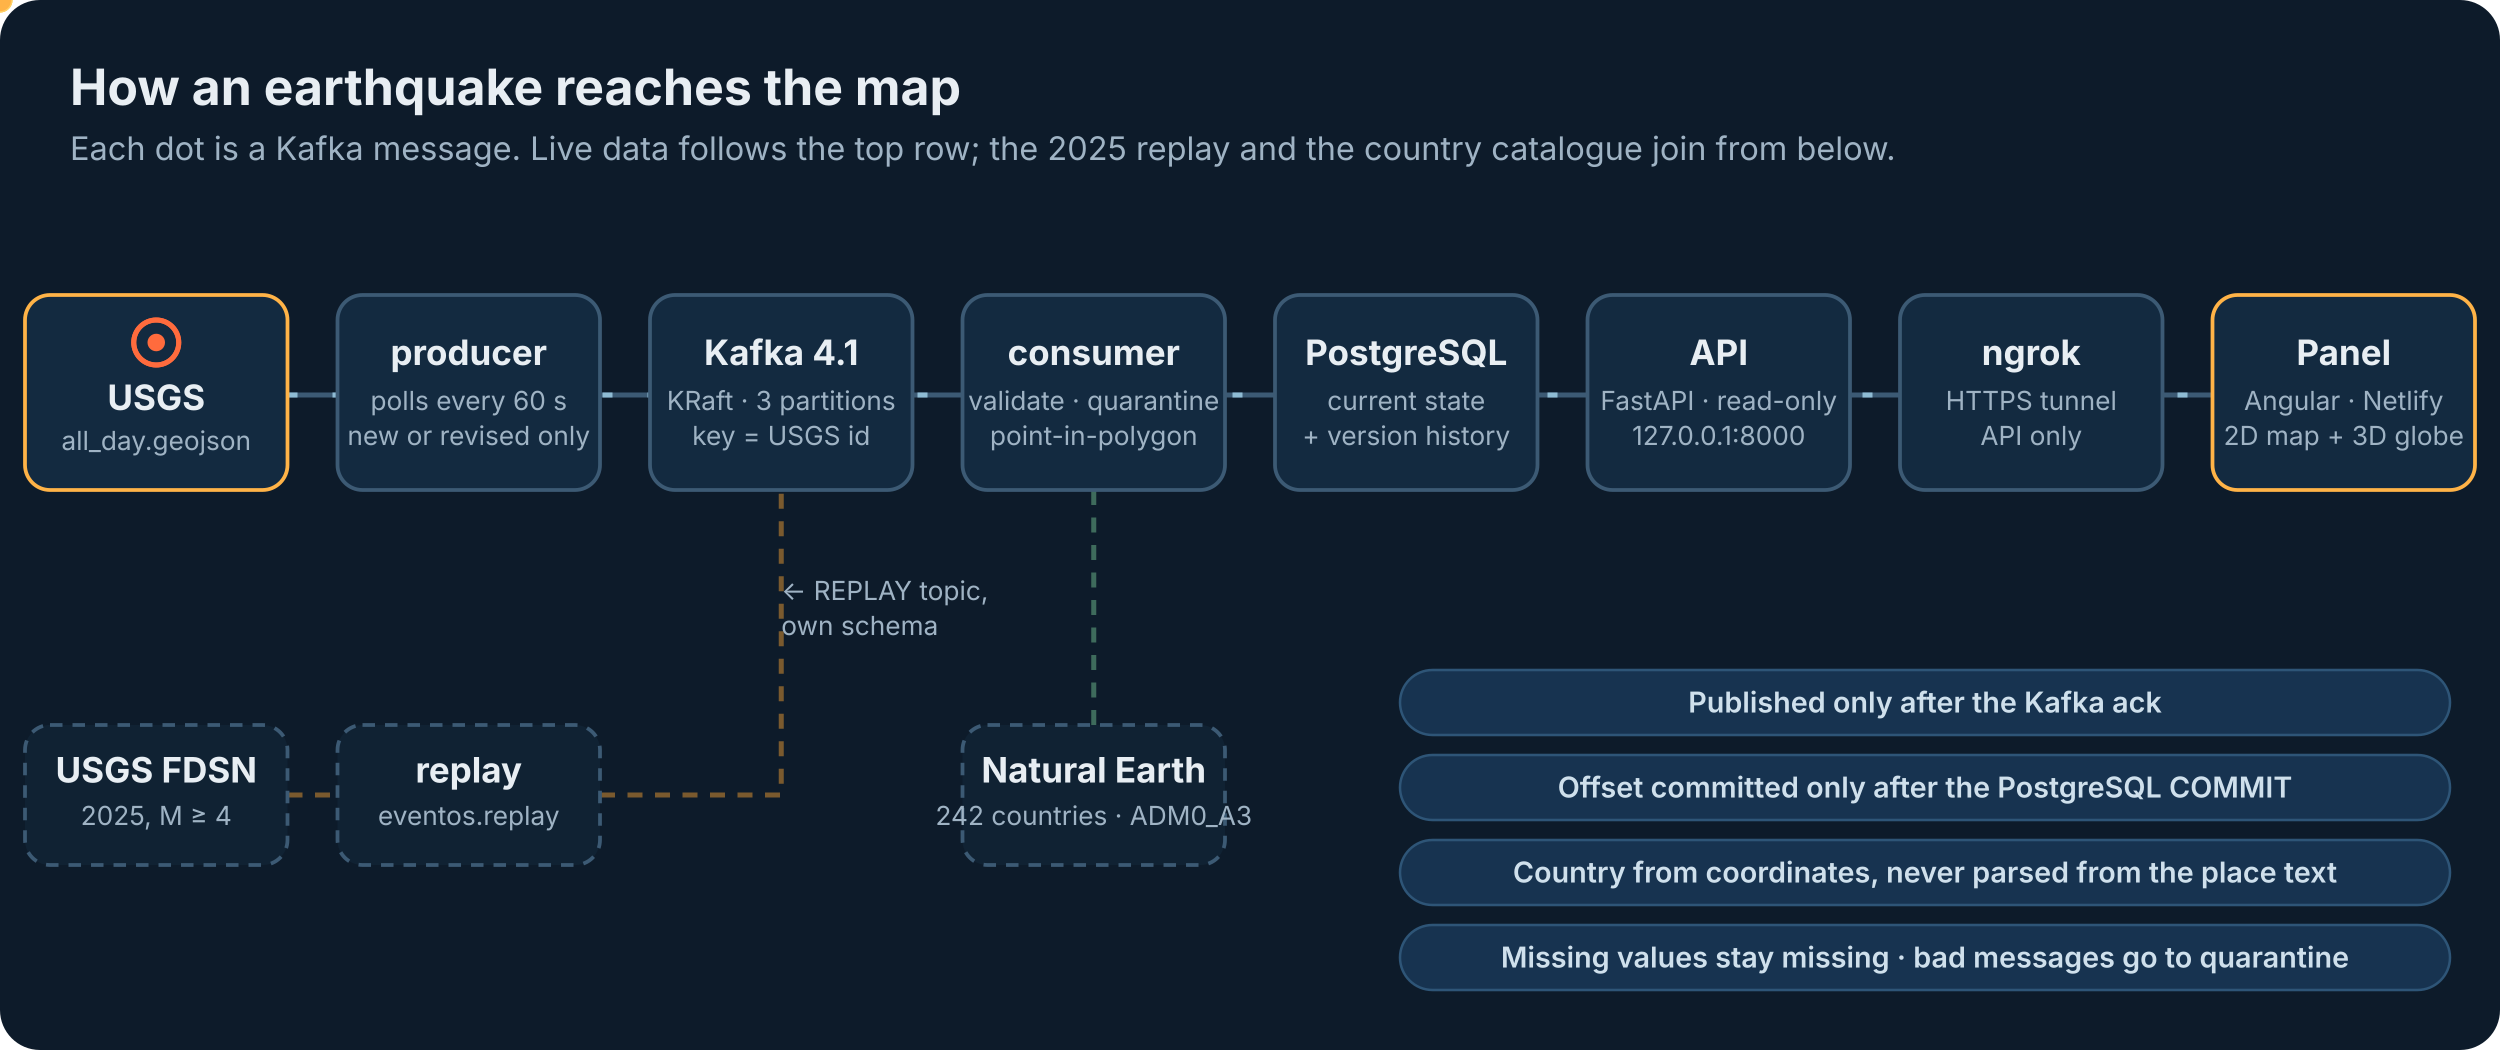
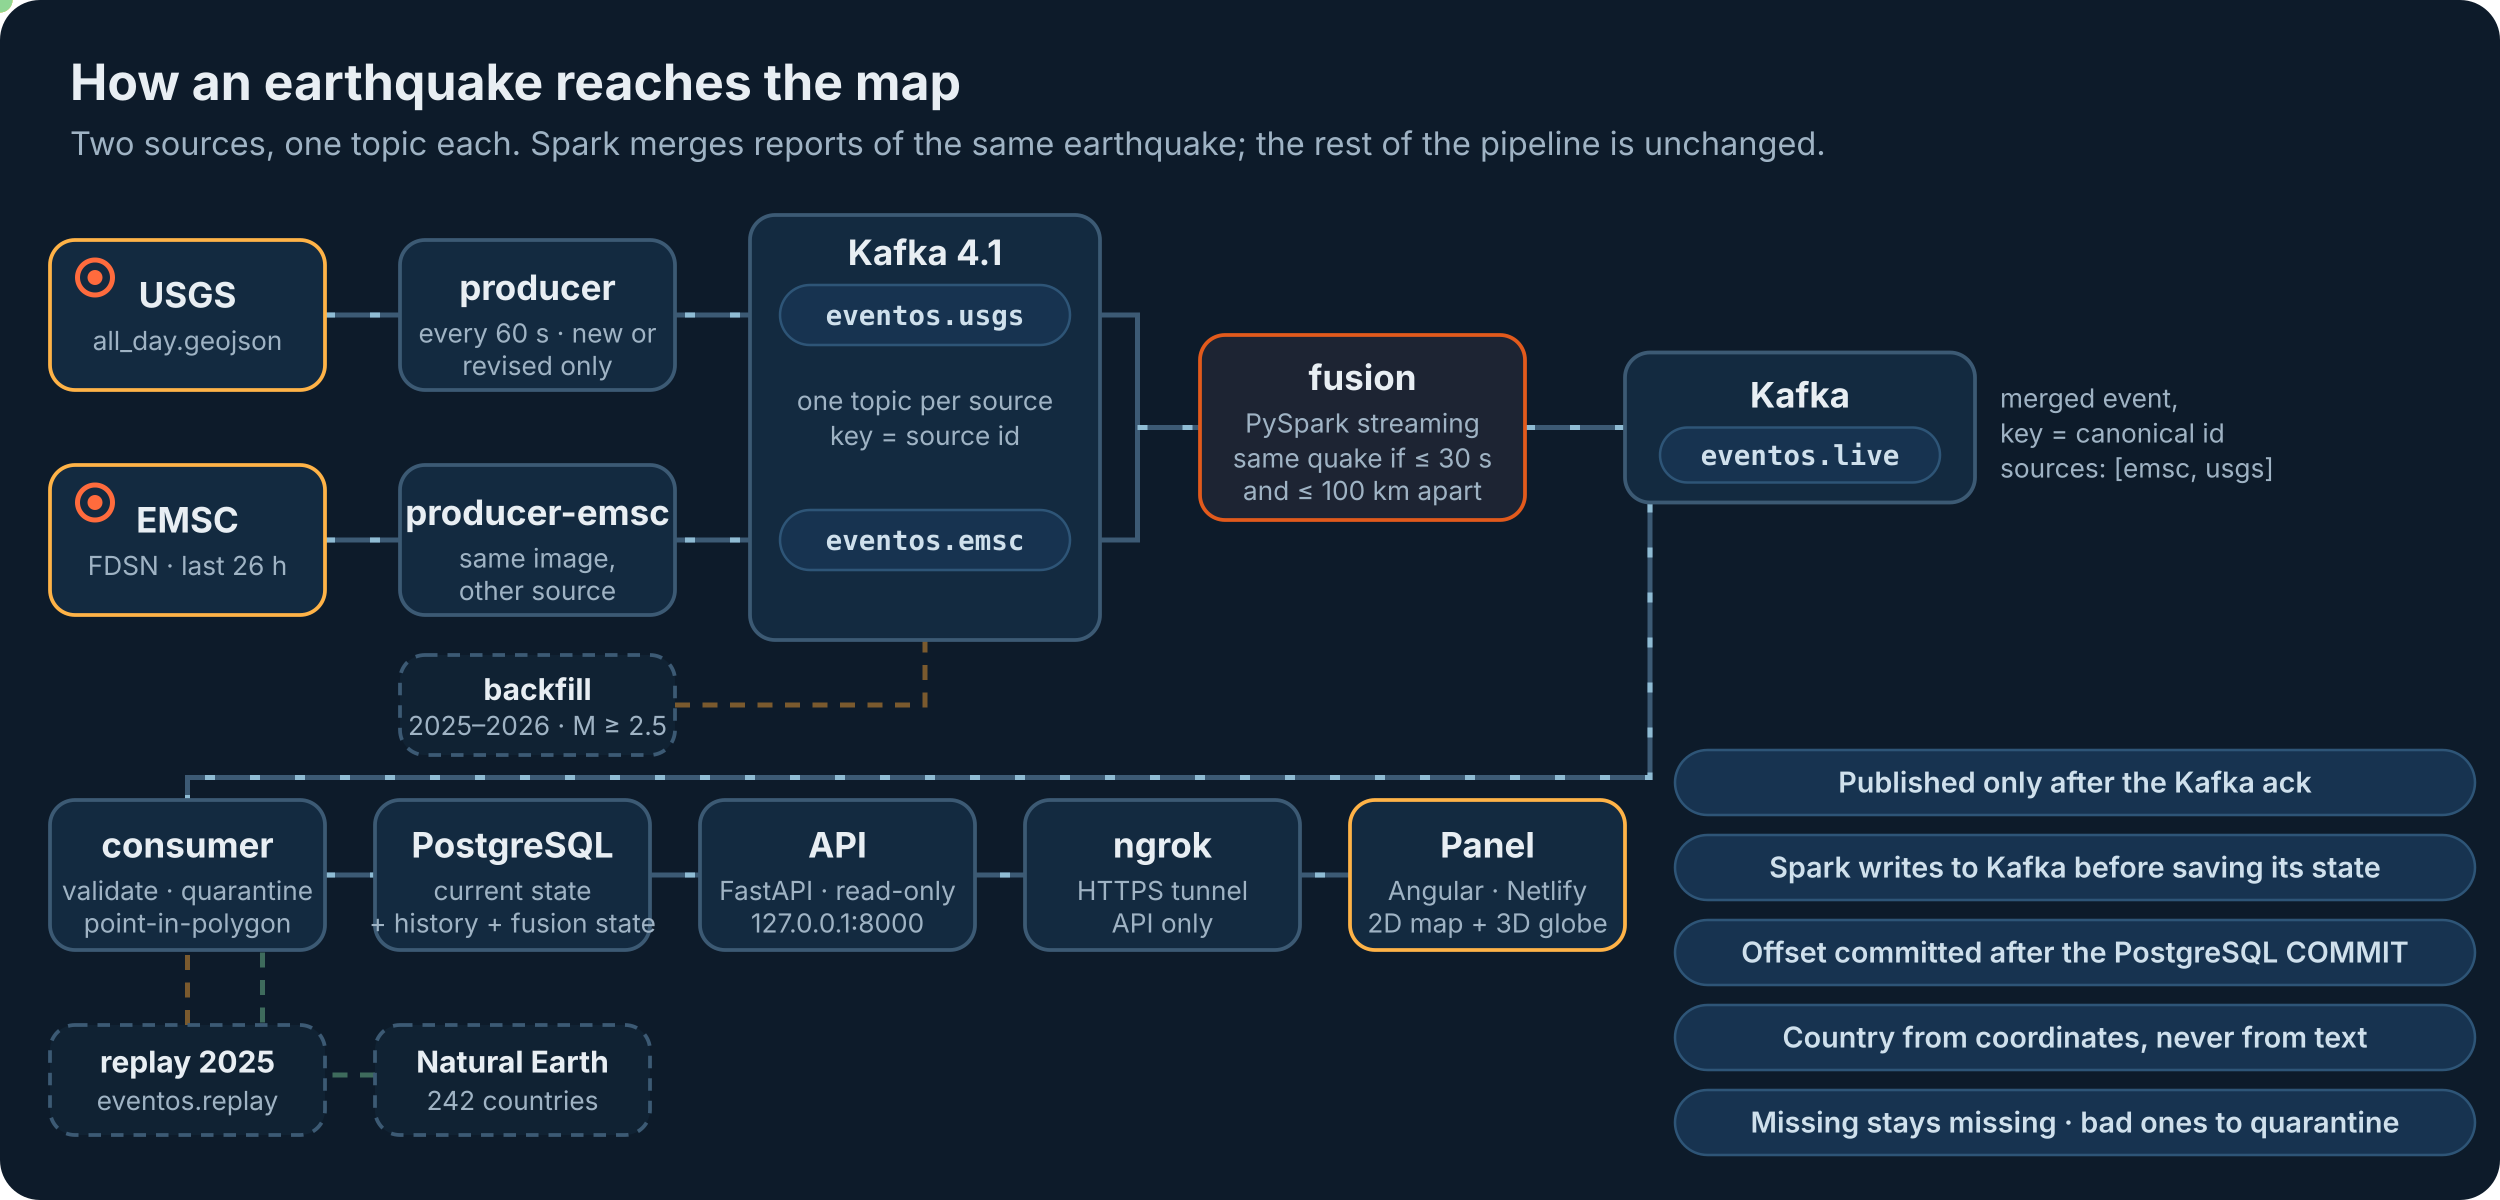
- <svg xmlns="http://www.w3.org/2000/svg" viewBox="0 0 1000 420" width="1000" height="420" role="img" aria-labelledby="t d">
+ <svg xmlns="http://www.w3.org/2000/svg" viewBox="0 0 1000 480" width="1000" height="480" role="img" aria-labelledby="t d">
  <style>
    .bg { fill: #0d1b2a; }
    .box { fill: #132a40; stroke: #3c5a74; stroke-width: 1.5; }
    .box.hi { stroke: #ffb347; }
+     .box.spark { stroke: #e25a1c; fill: #1d2433; }
    .box.side { fill: #102233; stroke-dasharray: 5 4; }
    .name { font: 700 14px system-ui, -apple-system, "Segoe UI", sans-serif; fill: #e8eef3; text-anchor: middle; }
    .cap { font: 400 10.5px system-ui, -apple-system, "Segoe UI", sans-serif; fill: #9fb3c4; text-anchor: middle; }
    .title { font: 700 20px system-ui, -apple-system, "Segoe UI", sans-serif; fill: #e8eef3; }
    .sub { font: 400 13px system-ui, -apple-system, "Segoe UI", sans-serif; fill: #9fb3c4; }
+     .topic { fill: #173350; stroke: #2e5577; }
+     .topict { font: 600 11px ui-monospace, Consolas, "Cascadia Mono", monospace; fill: #cfe0ec; text-anchor: middle; }
    .chip { fill: #173350; stroke: #2e5577; }
    .chipt { font: 600 11.5px system-ui, -apple-system, "Segoe UI", sans-serif; fill: #cfe0ec; text-anchor: middle; }
    .wire { fill: none; stroke: #3c5a74; stroke-width: 2; }
-     .wire.replay { stroke: #7a5a2e; stroke-dasharray: 6 5; }
+     .wire.side { stroke: #7a5a2e; stroke-dasharray: 6 5; }
    .wire.geo { stroke: #3e6b5c; stroke-dasharray: 6 5; }
    .flow { fill: none; stroke: #8fbcd4; stroke-width: 2; stroke-dasharray: 4 14; animation: dash 1.2s linear infinite; }
    .pulse { fill: none; stroke: #ff6b3d; stroke-width: 2; transform-box: fill-box; transform-origin: center; animation: ring 2.4s ease-out infinite; }
    .pulse.b { animation-delay: 1.2s; }
    @keyframes dash { to { stroke-dashoffset: -18; } }
    @keyframes ring { from { transform: scale(0.3); opacity: 1; } to { transform: scale(1.6); opacity: 0; } }
    @media (prefers-reduced-motion: reduce) { .flow, .pulse { animation: none; } .msg { display: none; } }
  </style>
-   <rect class="bg" width="1000" height="420" rx="16" />
-   <text class="title" x="28" y="42">How an earthquake reaches the map</text>
-   <text class="sub" x="28" y="64">Each dot is a Kafka message. Live data follows the top row; the 2025 replay and the country catalogue join from below.</text>
-   <path id="main" class="wire" d="M115 158 H885" />
-   <path class="flow" d="M115 158 H885" />
-   <path id="rep" class="wire replay" d="M115 318 H135 M240 318 H312.5 V196" />
-   <path id="repm" d="M240 318 H312.5 V196" fill="none" />
-   <path class="wire geo" d="M437.5 290 V196" />
+   <rect class="bg" width="1000" height="480" rx="16" />
+   <text class="title" x="28" y="40">How an earthquake reaches the map</text>
+   <text class="sub" x="28" y="62">Two sources, one topic each. Spark merges reports of the same earthquake; the rest of the pipeline is unchanged.</text>
+   <path id="ruta-usgs" d="M75 126 H455 V171 H660 V311 H75 V350 H595" fill="none" />
+   <path id="ruta-emsc" d="M75 216 H455 V171 H660 V311 H75 V350 H595" fill="none" />
+   <path class="wire" d="M130 126 H312 M130 216 H312 M428 126 H455 V216 H428 M455 171 H480 M610 171 H650 M660 201 V311 H75 V320 M130 350 H540" />
+   <path class="flow" d="M130 126 H312 M130 216 H312 M455 171 H480 M610 171 H650 M660 201 V311 H75 V320 M130 350 H540" />
+   <path class="wire side" d="M270 282 H370 V256" />
+   <path class="wire side" d="M75 410 V380" />
+   <path class="wire geo" d="M150 430 H105 V380" />
  <g>
-     <rect class="box hi" x="10" y="118" width="105" height="78" rx="10" />
-     <circle class="pulse" cx="62.5" cy="137" r="9" />
-     <circle class="pulse b" cx="62.5" cy="137" r="9" />
-     <circle cx="62.5" cy="137" r="3.5" fill="#ff6b3d" />
-     <text class="name" x="62.5" y="164">USGS</text>
-     <text class="cap" x="62.5" y="180">all_day.geojson</text>
+     <rect class="box hi" x="20" y="96" width="110" height="60" rx="10" />
+     <circle class="pulse" cx="38" cy="111" r="7" />
+     <circle cx="38" cy="111" r="3" fill="#ff6b3d" />
+     <text class="name" x="75" y="123">USGS</text>
+     <text class="cap" x="75" y="140">all_day.geojson</text>
  </g>
  <g>
-     <rect class="box" x="135" y="118" width="105" height="78" rx="10" />
-     <text class="name" x="187.5" y="146">producer</text>
-     <text class="cap" x="187.5" y="164">polls every 60 s</text>
-     <text class="cap" x="187.5" y="178">new or revised only</text>
+     <rect class="box hi" x="20" y="186" width="110" height="60" rx="10" />
+     <circle class="pulse b" cx="38" cy="201" r="7" />
+     <circle cx="38" cy="201" r="3" fill="#ff6b3d" />
+     <text class="name" x="75" y="213">EMSC</text>
+     <text class="cap" x="75" y="230">FDSN · last 26 h</text>
  </g>
  <g>
-     <rect class="box" x="260" y="118" width="105" height="78" rx="10" />
-     <text class="name" x="312.5" y="146">Kafka 4.1</text>
-     <text class="cap" x="312.5" y="164">KRaft · 3 partitions</text>
-     <text class="cap" x="312.5" y="178">key = USGS id</text>
+     <rect class="box" x="160" y="96" width="110" height="60" rx="10" />
+     <text class="name" x="215" y="120">producer</text>
+     <text class="cap" x="215" y="137">every 60 s · new or</text>
+     <text class="cap" x="215" y="150">revised only</text>
  </g>
  <g>
-     <rect class="box" x="385" y="118" width="105" height="78" rx="10" />
-     <text class="name" x="437.5" y="146">consumer</text>
-     <text class="cap" x="437.5" y="164">validate · quarantine</text>
-     <text class="cap" x="437.5" y="178">point-in-polygon</text>
+     <rect class="box" x="160" y="186" width="110" height="60" rx="10" />
+     <text class="name" x="215" y="210">producer-emsc</text>
+     <text class="cap" x="215" y="227">same image,</text>
+     <text class="cap" x="215" y="240">other source</text>
  </g>
  <g>
-     <rect class="box" x="510" y="118" width="105" height="78" rx="10" />
-     <text class="name" x="562.5" y="146">PostgreSQL</text>
-     <text class="cap" x="562.5" y="164">current state</text>
-     <text class="cap" x="562.5" y="178">+ version history</text>
+     <rect class="box side" x="160" y="262" width="110" height="40" rx="10" />
+     <text class="name" x="215" y="280" style="font-size:12px">backfill</text>
+     <text class="cap" x="215" y="294">2025–2026 · M ≥ 2.5</text>
  </g>
  <g>
-     <rect class="box" x="635" y="118" width="105" height="78" rx="10" />
-     <text class="name" x="687.5" y="146">API</text>
-     <text class="cap" x="687.5" y="164">FastAPI · read-only</text>
-     <text class="cap" x="687.5" y="178">127.0.0.1:8000</text>
+     <rect class="box" x="300" y="86" width="140" height="170" rx="10" />
+     <text class="name" x="370" y="106">Kafka 4.1</text>
+     <rect class="topic" x="312" y="114" width="116" height="24" rx="12" />
+     <text class="topict" x="370" y="130">eventos.usgs</text>
+     <text class="cap" x="370" y="164">one topic per source</text>
+     <text class="cap" x="370" y="178">key = source id</text>
+     <rect class="topic" x="312" y="204" width="116" height="24" rx="12" />
+     <text class="topict" x="370" y="220">eventos.emsc</text>
  </g>
  <g>
-     <rect class="box" x="760" y="118" width="105" height="78" rx="10" />
-     <text class="name" x="812.5" y="146">ngrok</text>
-     <text class="cap" x="812.5" y="164">HTTPS tunnel</text>
-     <text class="cap" x="812.5" y="178">API only</text>
+     <rect class="box spark" x="480" y="134" width="130" height="74" rx="10" />
+     <text class="name" x="545" y="156">fusion</text>
+     <text class="cap" x="545" y="173">PySpark streaming</text>
+     <text class="cap" x="545" y="187">same quake if ≤ 30 s</text>
+     <text class="cap" x="545" y="200">and ≤ 100 km apart</text>
  </g>
  <g>
-     <rect class="box hi" x="885" y="118" width="105" height="78" rx="10" />
-     <text class="name" x="937.5" y="146">Panel</text>
-     <text class="cap" x="937.5" y="164">Angular · Netlify</text>
-     <text class="cap" x="937.5" y="178">2D map + 3D globe</text>
+     <rect class="box" x="650" y="141" width="140" height="60" rx="10" />
+     <text class="name" x="720" y="163">Kafka</text>
+     <rect class="topic" x="664" y="171" width="112" height="22" rx="11" />
+     <text class="topict" x="720" y="186">eventos.live</text>
+   </g>
+   <text class="cap" x="800" y="163" style="text-anchor:start">merged event,</text>
+   <text class="cap" x="800" y="177" style="text-anchor:start">key = canonical id</text>
+   <text class="cap" x="800" y="191" style="text-anchor:start">sources: [emsc, usgs]</text>
+   <g>
+     <rect class="box" x="20" y="320" width="110" height="60" rx="10" />
+     <text class="name" x="75" y="343">consumer</text>
+     <text class="cap" x="75" y="360">validate · quarantine</text>
+     <text class="cap" x="75" y="373">point-in-polygon</text>
  </g>
  <g>
-     <rect class="box side" x="10" y="290" width="105" height="56" rx="10" />
-     <text class="name" x="62.5" y="313">USGS FDSN</text>
-     <text class="cap" x="62.5" y="330">2025, M ≥ 4</text>
+     <rect class="box" x="150" y="320" width="110" height="60" rx="10" />
+     <text class="name" x="205" y="343">PostgreSQL</text>
+     <text class="cap" x="205" y="360">current state</text>
+     <text class="cap" x="205" y="373">+ history + fusion state</text>
  </g>
  <g>
-     <rect class="box side" x="135" y="290" width="105" height="56" rx="10" />
-     <text class="name" x="187.5" y="313">replay</text>
-     <text class="cap" x="187.5" y="330">eventos.replay</text>
+     <rect class="box" x="280" y="320" width="110" height="60" rx="10" />
+     <text class="name" x="335" y="343">API</text>
+     <text class="cap" x="335" y="360">FastAPI · read-only</text>
+     <text class="cap" x="335" y="373">127.0.0.1:8000</text>
  </g>
  <g>
-     <rect class="box side" x="385" y="290" width="105" height="56" rx="10" />
-     <text class="name" x="437.5" y="313">Natural Earth</text>
-     <text class="cap" x="437.5" y="330">242 countries · ADM0_A3</text>
+     <rect class="box" x="410" y="320" width="110" height="60" rx="10" />
+     <text class="name" x="465" y="343">ngrok</text>
+     <text class="cap" x="465" y="360">HTTPS tunnel</text>
+     <text class="cap" x="465" y="373">API only</text>
  </g>
-   <text class="cap" x="312.5" y="240" style="text-anchor:start">← REPLAY topic,</text>
-   <text class="cap" x="312.5" y="254" style="text-anchor:start">   own schema</text>
+   <g>
+     <rect class="box hi" x="540" y="320" width="110" height="60" rx="10" />
+     <text class="name" x="595" y="343">Panel</text>
+     <text class="cap" x="595" y="360">Angular · Netlify</text>
+     <text class="cap" x="595" y="373">2D map + 3D globe</text>
+   </g>
+   <g>
+     <rect class="box side" x="20" y="410" width="110" height="44" rx="10" />
+     <text class="name" x="75" y="429" style="font-size:12px">replay 2025</text>
+     <text class="cap" x="75" y="444">eventos.replay</text>
+   </g>
+   <g>
+     <rect class="box side" x="150" y="410" width="110" height="44" rx="10" />
+     <text class="name" x="205" y="429" style="font-size:12px">Natural Earth</text>
+     <text class="cap" x="205" y="444">242 countries</text>
+   </g>
  <g class="msg">
    <circle r="5" fill="#ffd166">
-       <animateMotion dur="6s" repeatCount="indefinite" begin="0s">
-         <mpath href="#main" />
+       <animateMotion dur="9s" repeatCount="indefinite" begin="0s">
+         <mpath href="#ruta-usgs" />
+       </animateMotion>
+     </circle>
+     <circle r="5" fill="#8fd694">
+       <animateMotion dur="9s" repeatCount="indefinite" begin="0.4s">
+         <mpath href="#ruta-emsc" />
      </animateMotion>
    </circle>
    <circle r="5" fill="#ffd166">
-       <animateMotion dur="6s" repeatCount="indefinite" begin="2s">
-         <mpath href="#main" />
+       <animateMotion dur="9s" repeatCount="indefinite" begin="3s">
+         <mpath href="#ruta-usgs" />
      </animateMotion>
    </circle>
-     <circle r="5" fill="#ffd166">
-       <animateMotion dur="6s" repeatCount="indefinite" begin="4s">
-         <mpath href="#main" />
-       </animateMotion>
-     </circle>
-     <circle r="4.5" fill="#ffb347">
-       <animateMotion dur="3s" repeatCount="indefinite" begin="1s">
-         <mpath href="#repm" />
+     <circle r="5" fill="#8fd694">
+       <animateMotion dur="9s" repeatCount="indefinite" begin="6s">
+         <mpath href="#ruta-emsc" />
      </animateMotion>
    </circle>
  </g>
  <g>
-     <rect class="chip" x="560" y="268" width="420" height="26" rx="13" />
-     <text class="chipt" x="770" y="285">Published only after the Kafka ack</text>
-     <rect class="chip" x="560" y="302" width="420" height="26" rx="13" />
-     <text class="chipt" x="770" y="319">Offset committed only after the PostgreSQL COMMIT</text>
-     <rect class="chip" x="560" y="336" width="420" height="26" rx="13" />
-     <text class="chipt" x="770" y="353">Country from coordinates, never parsed from the place text</text>
-     <rect class="chip" x="560" y="370" width="420" height="26" rx="13" />
-     <text class="chipt" x="770" y="387">Missing values stay missing · bad messages go to quarantine</text>
+     <rect class="chip" x="670" y="300" width="320" height="26" rx="13" />
+     <text class="chipt" x="830" y="317">Published only after the Kafka ack</text>
+     <rect class="chip" x="670" y="334" width="320" height="26" rx="13" />
+     <text class="chipt" x="830" y="351">Spark writes to Kafka before saving its state</text>
+     <rect class="chip" x="670" y="368" width="320" height="26" rx="13" />
+     <text class="chipt" x="830" y="385">Offset committed after the PostgreSQL COMMIT</text>
+     <rect class="chip" x="670" y="402" width="320" height="26" rx="13" />
+     <text class="chipt" x="830" y="419">Country from coordinates, never from text</text>
+     <rect class="chip" x="670" y="436" width="320" height="26" rx="13" />
+     <text class="chipt" x="830" y="453">Missing stays missing · bad ones to quarantine</text>
  </g>
</svg>
